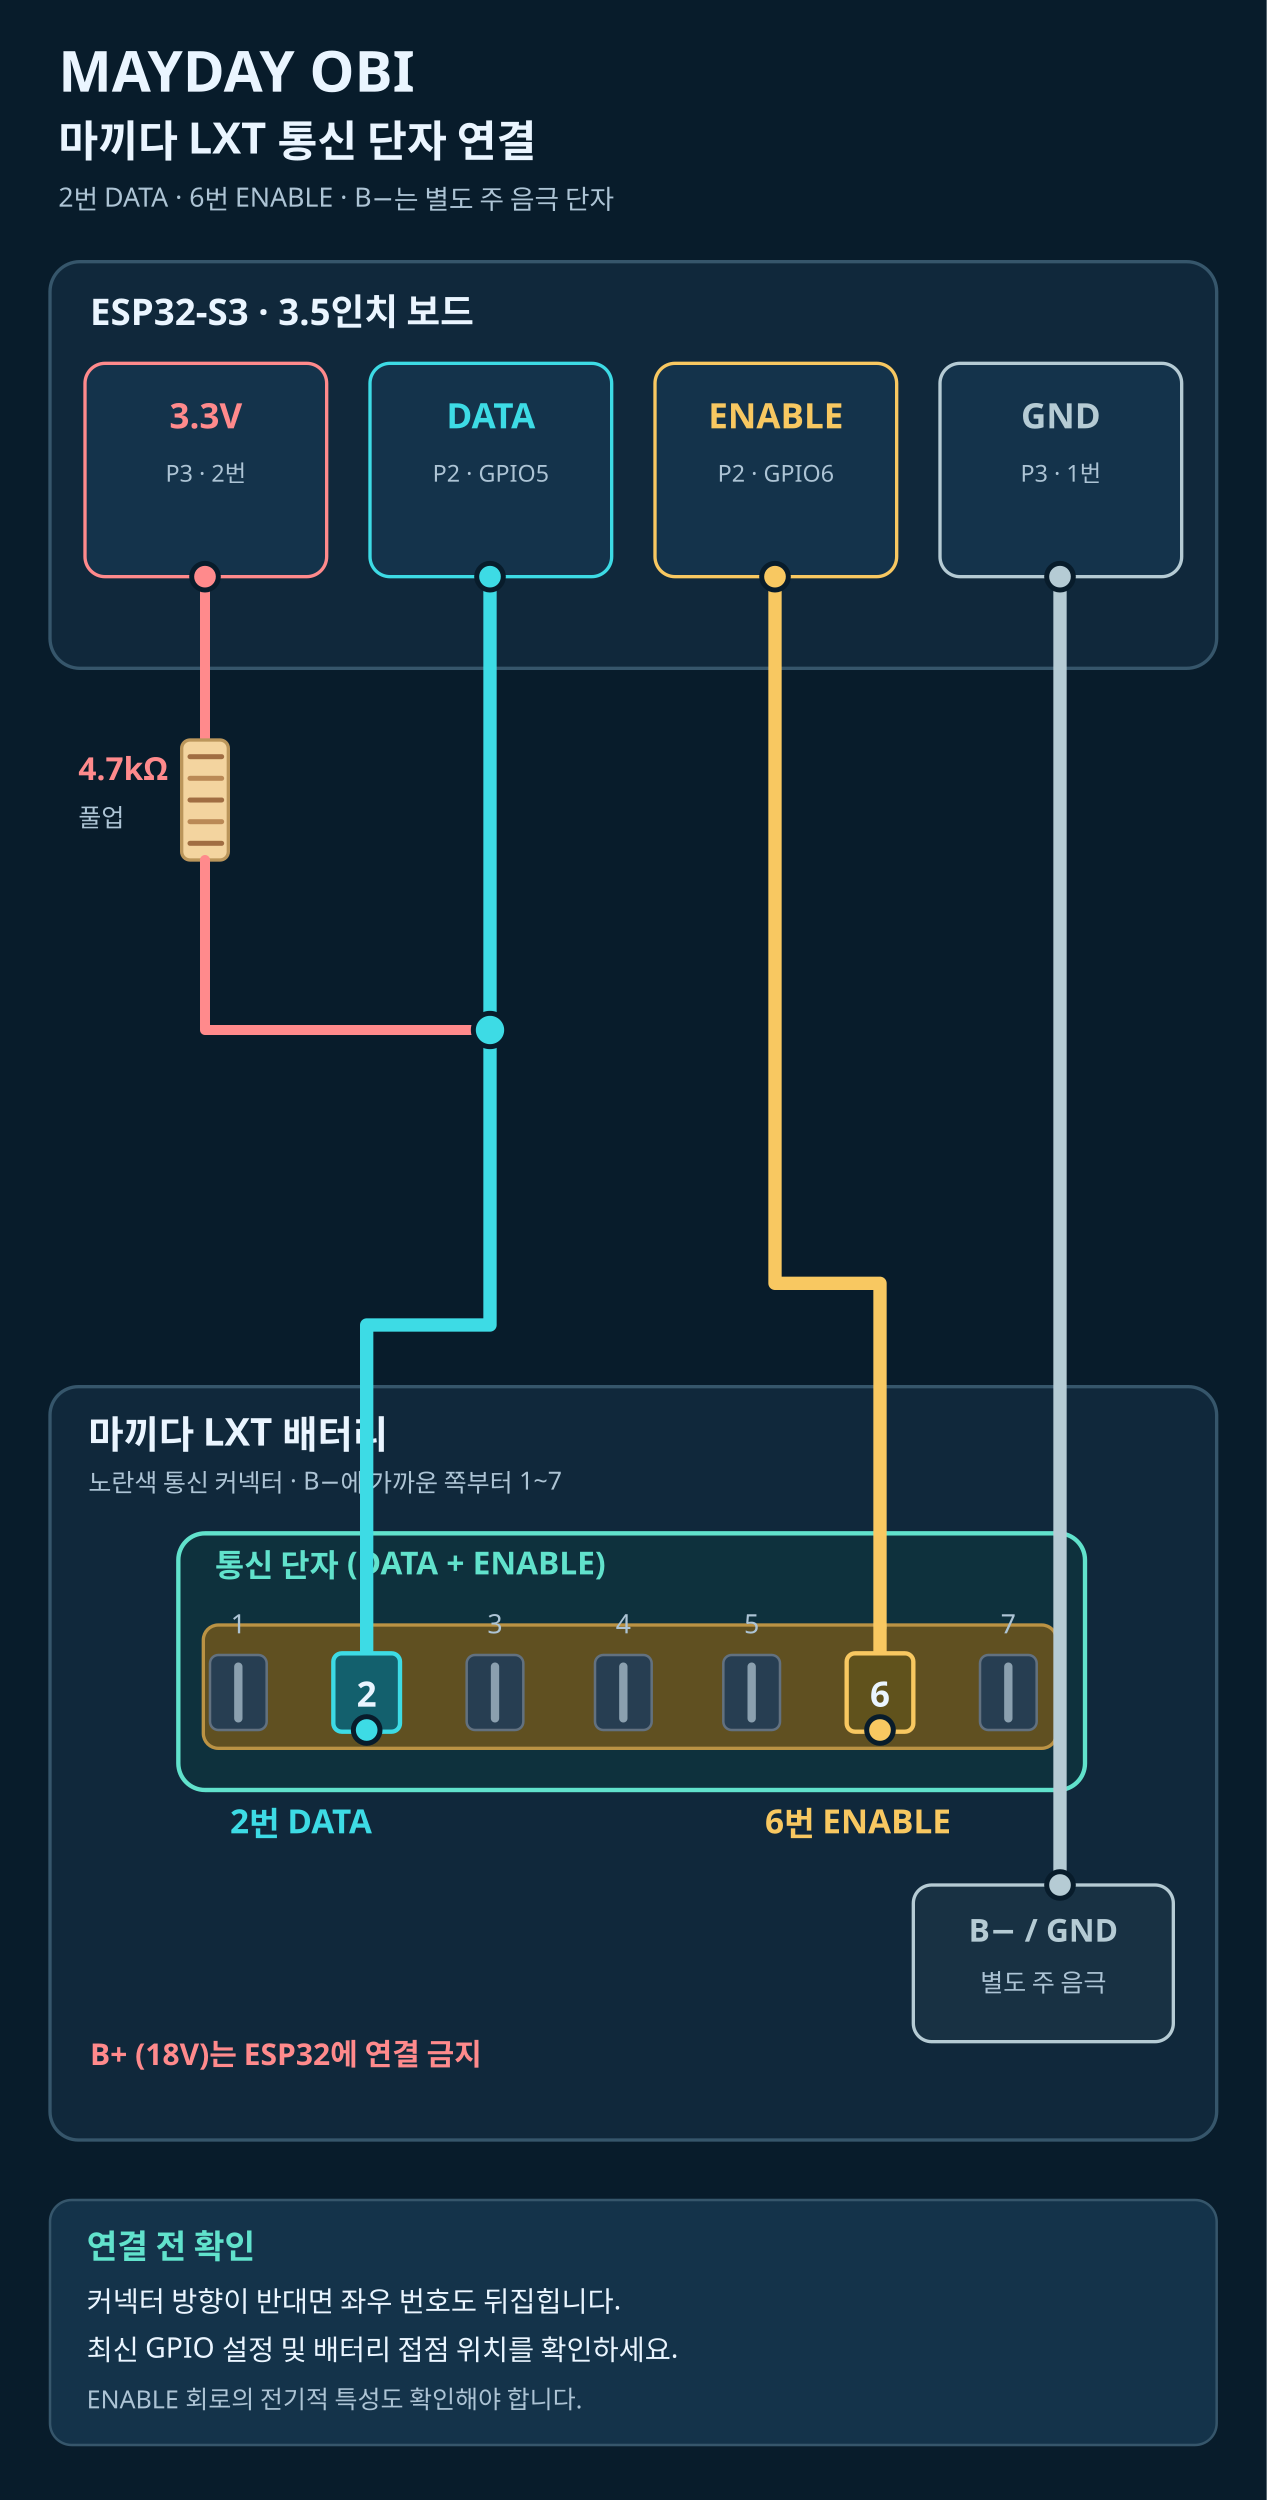
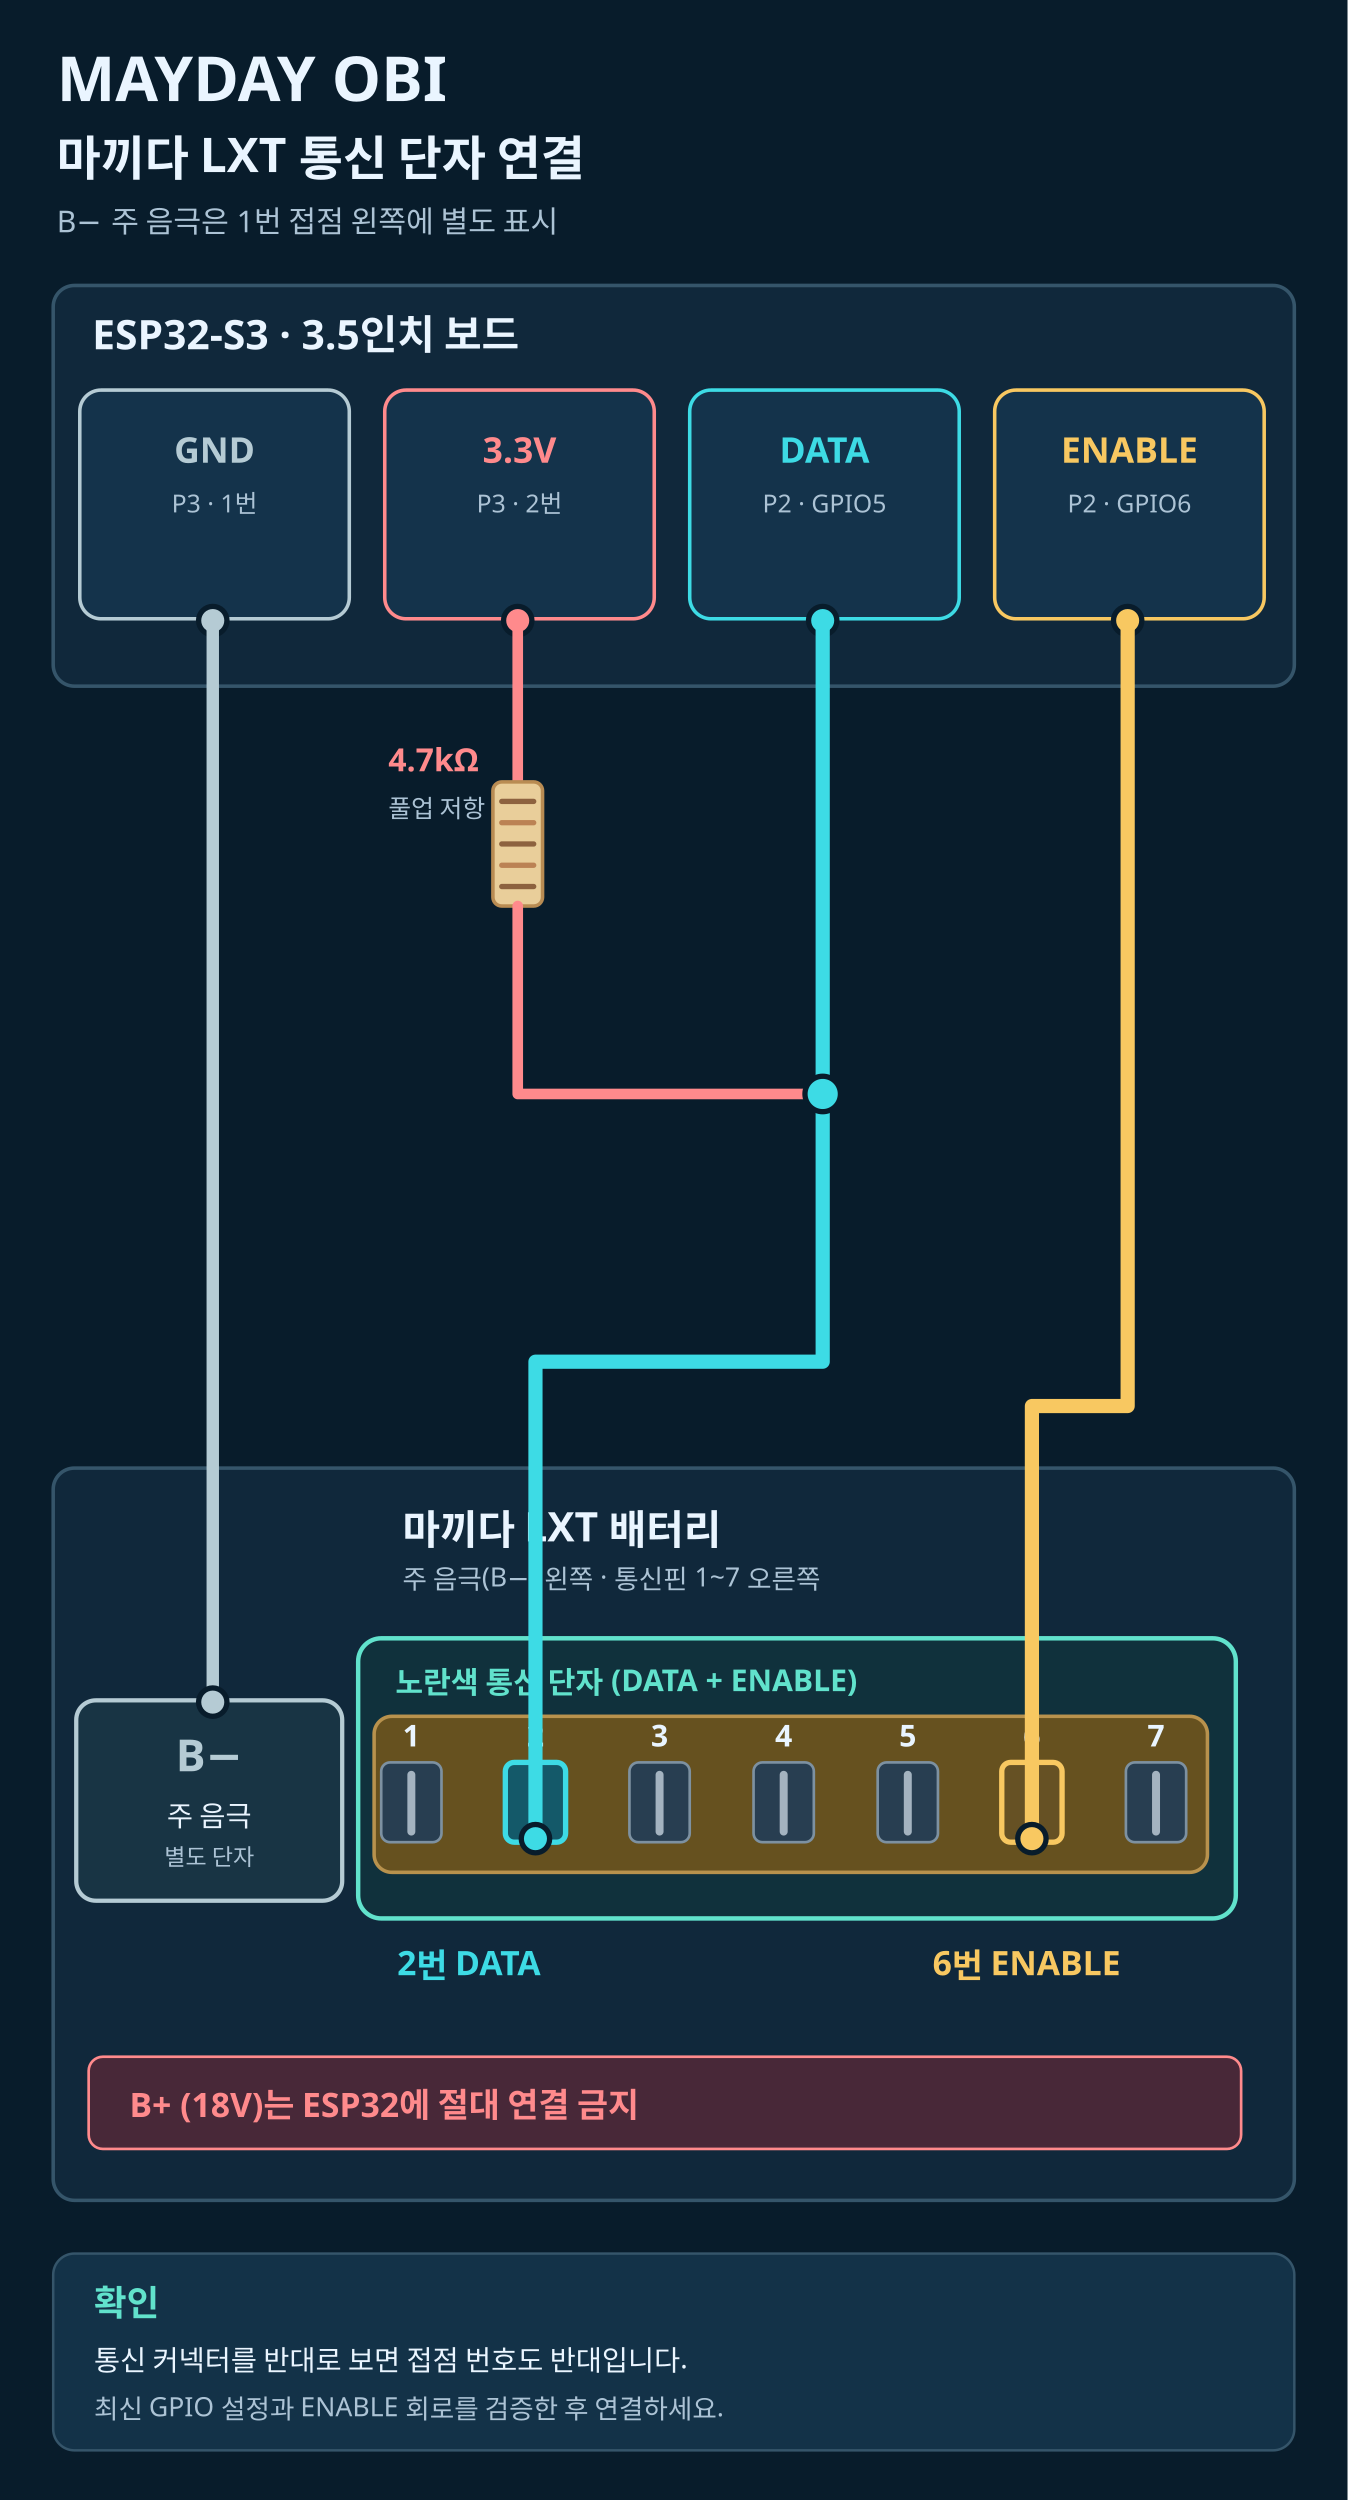
- <svg xmlns="http://www.w3.org/2000/svg" width="760" height="1500" viewBox="0 0 760 1500" role="img" aria-labelledby="wiring-title wiring-desc">
-   <style>text{font-family:'Noto Sans KR','Malgun Gothic','Nanum Gothic',sans-serif} .strong{font-weight:750} .small{font-weight:500}</style>
-   <rect x="0" y="0" width="760" height="1500" rx="0" fill="#081c2b" stroke="#081c2b" stroke-width="0" />
-   <text x="35" y="55" font-size="34" fill="#eaf5ff" class="strong">MAYDAY OBI</text>
-   <text x="35" y="94" font-size="26" fill="#eaf5ff" class="strong">마끼다 LXT 통신 단자 연결</text>
-   <text x="35" y="124" font-size="16" fill="#adc4d5">2번 DATA · 6번 ENABLE · B−는 별도 주 음극 단자</text>
-   <rect x="30" y="157" width="700" height="244" rx="18" fill="#10283b" stroke="#36566b" stroke-width="2" />
-   <text x="54" y="195" font-size="22" fill="#eaf5ff" class="strong">ESP32-S3 · 3.5인치 보드</text>
-   <rect x="51" y="218" width="145" height="128" rx="12" fill="#14334b" stroke="#ff8a8c" stroke-width="2" />
-   <text x="123.5" y="257" font-size="21" fill="#ff8a8c" text-anchor="middle" class="strong">3.3V</text>
-   <text x="123.5" y="289" font-size="14" fill="#adc4d5" text-anchor="middle">P3 · 2번</text>
-   <rect x="222" y="218" width="145" height="128" rx="12" fill="#14334b" stroke="#3ddbe5" stroke-width="2" />
-   <text x="294.5" y="257" font-size="21" fill="#3ddbe5" text-anchor="middle" class="strong">DATA</text>
-   <text x="294.5" y="289" font-size="14" fill="#adc4d5" text-anchor="middle">P2 · GPIO5</text>
-   <rect x="393" y="218" width="145" height="128" rx="12" fill="#14334b" stroke="#f8c861" stroke-width="2" />
-   <text x="465.5" y="257" font-size="21" fill="#f8c861" text-anchor="middle" class="strong">ENABLE</text>
-   <text x="465.5" y="289" font-size="14" fill="#adc4d5" text-anchor="middle">P2 · GPIO6</text>
-   <rect x="564" y="218" width="145" height="128" rx="12" fill="#14334b" stroke="#b5cbd4" stroke-width="2" />
-   <text x="636.5" y="257" font-size="21" fill="#b5cbd4" text-anchor="middle" class="strong">GND</text>
-   <text x="636.5" y="289" font-size="14" fill="#adc4d5" text-anchor="middle">P3 · 1번</text>
-   <rect x="30" y="832" width="700" height="452" rx="17" fill="#10283b" stroke="#36566b" stroke-width="2" />
-   <text x="53" y="869" font-size="23" fill="#eaf5ff" class="strong">마끼다 LXT 배터리</text>
-   <text x="53" y="895" font-size="15" fill="#adc4d5">노란색 통신 커넥터 · B−에 가까운 쪽부터 1~7</text>
-   <rect x="107" y="920" width="544" height="154" rx="16" fill="#0e313d" stroke="#61e2cc" stroke-width="2.6" />
-   <text x="129" y="946" font-size="19" fill="#61e2cc" class="strong">통신 단자 (DATA + ENABLE)</text>
-   <rect x="122" y="975" width="512" height="74" rx="9" fill="#605021" stroke="#bb9344" stroke-width="2" />
-   <text x="143" y="980" font-size="16" fill="#adc4d5" text-anchor="middle">1</text>
-   <rect x="126" y="993" width="34" height="45" rx="5" fill="#273e52" stroke="#627180" stroke-width="1.5" />
-   <path d="M143 1000 V1031" stroke="#8ba0af" stroke-width="5" stroke-linecap="round" />
-   <text x="220" y="980" font-size="16" fill="#adc4d5" text-anchor="middle">2</text>
-   <rect x="203" y="993" width="34" height="45" rx="5" fill="#135766" stroke="#3ddbe5" stroke-width="3" />
-   <path d="M220 1000 V1031" stroke="#3ddbe5" stroke-width="5" stroke-linecap="round" />
-   <text x="297" y="980" font-size="16" fill="#adc4d5" text-anchor="middle">3</text>
-   <rect x="280" y="993" width="34" height="45" rx="5" fill="#273e52" stroke="#627180" stroke-width="1.5" />
-   <path d="M297 1000 V1031" stroke="#8ba0af" stroke-width="5" stroke-linecap="round" />
-   <text x="374" y="980" font-size="16" fill="#adc4d5" text-anchor="middle">4</text>
-   <rect x="357" y="993" width="34" height="45" rx="5" fill="#273e52" stroke="#627180" stroke-width="1.5" />
-   <path d="M374 1000 V1031" stroke="#8ba0af" stroke-width="5" stroke-linecap="round" />
-   <text x="451" y="980" font-size="16" fill="#adc4d5" text-anchor="middle">5</text>
-   <rect x="434" y="993" width="34" height="45" rx="5" fill="#273e52" stroke="#627180" stroke-width="1.5" />
-   <path d="M451 1000 V1031" stroke="#8ba0af" stroke-width="5" stroke-linecap="round" />
-   <text x="528" y="980" font-size="16" fill="#adc4d5" text-anchor="middle">6</text>
-   <rect x="511" y="993" width="34" height="45" rx="5" fill="#635021" stroke="#f8c861" stroke-width="3" />
-   <path d="M528 1000 V1031" stroke="#f8c861" stroke-width="5" stroke-linecap="round" />
-   <text x="605" y="980" font-size="16" fill="#adc4d5" text-anchor="middle">7</text>
-   <rect x="588" y="993" width="34" height="45" rx="5" fill="#273e52" stroke="#627180" stroke-width="1.5" />
-   <path d="M605 1000 V1031" stroke="#8ba0af" stroke-width="5" stroke-linecap="round" />
-   <text x="138" y="1100" font-size="20" fill="#3ddbe5" class="strong">2번 DATA</text>
-   <text x="459" y="1100" font-size="20" fill="#f8c861" class="strong">6번 ENABLE</text>
-   <rect x="548" y="1131" width="156" height="94" rx="11" fill="#183143" stroke="#b5cbd4" stroke-width="2" />
-   <text x="626" y="1165" font-size="19" fill="#b5cbd4" text-anchor="middle" class="strong">B− / GND</text>
-   <text x="626" y="1195" font-size="15" fill="#adc4d5" text-anchor="middle">별도 주 음극</text>
-   <text x="54" y="1239" font-size="18" fill="#ff8a8c" class="strong">B+ (18V)는 ESP32에 연결 금지</text>
-   <path d="M294 346 V795 H220 V1035" fill="none" stroke="#3ddbe5" stroke-width="8" stroke-linecap="round" stroke-linejoin="round" />
-   <path d="M465 346 V770 H528 V1035" fill="none" stroke="#f8c861" stroke-width="8" stroke-linecap="round" stroke-linejoin="round" />
-   <path d="M636 346 V1131" fill="none" stroke="#b5cbd4" stroke-width="8" stroke-linecap="round" stroke-linejoin="round" />
-   <path d="M123 346 V443" fill="none" stroke="#ff8a8c" stroke-width="6" stroke-linecap="round" stroke-linejoin="round" />
-   <rect x="109" y="444" width="28" height="72" rx="5" fill="#f3d49f" stroke="#bb965b" stroke-width="2" />
-   <path d="M114 454 H133" fill="none" stroke="#a06d42" stroke-width="3" stroke-linecap="round" stroke-linejoin="round" />
-   <path d="M114 467 H133" fill="none" stroke="#ba8955" stroke-width="3" stroke-linecap="round" stroke-linejoin="round" />
-   <path d="M114 480 H133" fill="none" stroke="#a06d42" stroke-width="3" stroke-linecap="round" stroke-linejoin="round" />
-   <path d="M114 493 H133" fill="none" stroke="#ba8955" stroke-width="3" stroke-linecap="round" stroke-linejoin="round" />
-   <path d="M114 506 H133" fill="none" stroke="#a06d42" stroke-width="3" stroke-linecap="round" stroke-linejoin="round" />
-   <path d="M123 516 V618 H294" fill="none" stroke="#ff8a8c" stroke-width="6" stroke-linecap="round" stroke-linejoin="round" />
-   <circle cx="294" cy="618" r="10" fill="#3ddbe5" stroke="#081c2b" stroke-width="3" />
-   <text x="47" y="468" font-size="19" fill="#ff8a8c" class="strong">4.7kΩ</text>
-   <text x="47" y="496" font-size="15" fill="#adc4d5">풀업</text>
-   <circle cx="123" cy="346" r="8" fill="#ff8a8c" stroke="#081c2b" stroke-width="3" />
-   <circle cx="294" cy="346" r="8" fill="#3ddbe5" stroke="#081c2b" stroke-width="3" />
-   <circle cx="465" cy="346" r="8" fill="#f8c861" stroke="#081c2b" stroke-width="3" />
-   <circle cx="636" cy="346" r="8" fill="#b5cbd4" stroke="#081c2b" stroke-width="3" />
-   <circle cx="220" cy="1035" r="8" fill="#3ddbe5" stroke="#081c2b" stroke-width="3" />
-   <circle cx="528" cy="1035" r="8" fill="#f8c861" stroke="#081c2b" stroke-width="3" />
-   <circle cx="636" cy="1131" r="8" fill="#b5cbd4" stroke="#081c2b" stroke-width="3" />
-   <rect x="200" y="992" width="40" height="47" rx="5" fill="#13606d" stroke="#3ddbe5" stroke-width="2.6" />
-   <rect x="508" y="992" width="40" height="47" rx="5" fill="#60521c" stroke="#f8c861" stroke-width="2.6" />
-   <text x="220" y="1024" font-size="21" fill="#eaf5ff" text-anchor="middle" class="strong">2</text>
-   <text x="528" y="1024" font-size="21" fill="#eaf5ff" text-anchor="middle" class="strong">6</text>
-   <circle cx="220" cy="1038" r="8" fill="#3ddbe5" stroke="#081c2b" stroke-width="3" />
-   <circle cx="528" cy="1038" r="8" fill="#f8c861" stroke="#081c2b" stroke-width="3" />
-   <rect x="30" y="1320" width="700" height="147" rx="13" fill="#14334a" stroke="#36566b" stroke-width="1.5" />
-   <text x="52" y="1355" font-size="20" fill="#61e2cc" class="strong">연결 전 확인</text>
-   <text x="52" y="1387" font-size="17" fill="#eaf5ff">커넥터 방향이 반대면 좌우 번호도 뒤집힙니다.</text>
-   <text x="52" y="1416" font-size="17" fill="#eaf5ff">최신 GPIO 설정 및 배터리 접점 위치를 확인하세요.</text>
-   <text x="52" y="1445" font-size="15" fill="#adc4d5">ENABLE 회로의 전기적 특성도 확인해야 합니다.</text>
+ <svg xmlns="http://www.w3.org/2000/svg" width="760" height="1410" viewBox="0 0 760 1410" role="img" aria-labelledby="title description">
+   <style>text{font-family:'Noto Sans KR','Malgun Gothic','Nanum Gothic',sans-serif}.b{font-weight:750}</style>
+   <rect width="760" height="1410" fill="#081c2b" />
+   <text x="32" y="57" font-size="35" fill="#eaf5ff" class="b">MAYDAY OBI</text>
+   <text x="32" y="99" font-size="27" fill="#eaf5ff" class="b">마끼다 LXT 통신 단자 연결</text>
+   <text x="32" y="131" font-size="17" fill="#acc3d5">B− 주 음극은 1번 접점 왼쪽에 별도 표시</text>
+   <rect x="30" y="161" width="700" height="226" rx="12" fill="#10283b" stroke="#35556a" stroke-width="2" />
+   <text x="52" y="197" font-size="23" fill="#eaf5ff" class="b">ESP32-S3 · 3.5인치 보드</text>
+   <rect x="45" y="220" width="152" height="129" rx="12" fill="#14334b" stroke="#b5cbd4" stroke-width="2" />
+   <text x="121" y="261" font-size="20" fill="#b5cbd4" text-anchor="middle" class="b">GND</text>
+   <text x="121" y="289" font-size="14" fill="#acc3d5" text-anchor="middle">P3 · 1번</text>
+   <circle cx="120" cy="350" r="8" fill="#b5cbd4" stroke="#081c2b" stroke-width="3" />
+   <rect x="217" y="220" width="152" height="129" rx="12" fill="#14334b" stroke="#ff8a8c" stroke-width="2" />
+   <text x="293" y="261" font-size="20" fill="#ff8a8c" text-anchor="middle" class="b">3.3V</text>
+   <text x="293" y="289" font-size="14" fill="#acc3d5" text-anchor="middle">P3 · 2번</text>
+   <circle cx="292" cy="350" r="8" fill="#ff8a8c" stroke="#081c2b" stroke-width="3" />
+   <rect x="389" y="220" width="152" height="129" rx="12" fill="#14334b" stroke="#3ddbe5" stroke-width="2" />
+   <text x="465" y="261" font-size="20" fill="#3ddbe5" text-anchor="middle" class="b">DATA</text>
+   <text x="465" y="289" font-size="14" fill="#acc3d5" text-anchor="middle">P2 · GPIO5</text>
+   <circle cx="464" cy="350" r="8" fill="#3ddbe5" stroke="#081c2b" stroke-width="3" />
+   <rect x="561" y="220" width="152" height="129" rx="12" fill="#14334b" stroke="#f8c861" stroke-width="2" />
+   <text x="637" y="261" font-size="20" fill="#f8c861" text-anchor="middle" class="b">ENABLE</text>
+   <text x="637" y="289" font-size="14" fill="#acc3d5" text-anchor="middle">P2 · GPIO6</text>
+   <circle cx="636" cy="350" r="8" fill="#f8c861" stroke="#081c2b" stroke-width="3" />
+   <rect x="30" y="828" width="700" height="413" rx="12" fill="#10283b" stroke="#35556a" stroke-width="2" />
+   <text x="227" y="871" font-size="23" fill="#eaf5ff" class="b">마끼다 LXT 배터리</text>
+   <text x="227" y="896" font-size="15" fill="#acc3d5">주 음극(B−) 왼쪽 · 통신핀 1~7 오른쪽</text>
+   <rect x="43" y="959" width="150" height="113" rx="11" fill="#183444" stroke="#b5cbd4" stroke-width="2.4" />
+   <text x="118" y="999" font-size="25" fill="#b5cbd4" text-anchor="middle" class="b">B−</text>
+   <text x="118" y="1030" font-size="16" fill="#eaf5ff" text-anchor="middle">주 음극</text>
+   <text x="118" y="1052" font-size="13" fill="#acc3d5" text-anchor="middle">별도 단자</text>
+   <rect x="202" y="924" width="495" height="158" rx="13" fill="#10313c" stroke="#61e2cc" stroke-width="2.5" />
+   <text x="223" y="955" font-size="17" fill="#61e2cc" class="b">노란색 통신 단자 (DATA + ENABLE)</text>
+   <rect x="211" y="968" width="470" height="88" rx="10" fill="#66511f" stroke="#b8924d" stroke-width="2" />
+   <text x="232" y="985" font-size="17" fill="#eaf5ff" text-anchor="middle" class="b">1</text>
+   <rect x="215" y="994" width="34" height="45" rx="5" fill="#283e51" stroke="#7d91a1" stroke-width="1.5" />
+   <path d="M232 1001 V1033" stroke="#a4b3c0" stroke-width="4.5" fill="none" stroke-linecap="round" stroke-linejoin="round" />
+   <text x="302" y="985" font-size="17" fill="#eaf5ff" text-anchor="middle" class="b">2</text>
+   <rect x="285" y="994" width="34" height="45" rx="5" fill="#145969" stroke="#3ddbe5" stroke-width="3" />
+   <path d="M302 1001 V1033" stroke="#3ddbe5" stroke-width="4.5" fill="none" stroke-linecap="round" stroke-linejoin="round" />
+   <text x="372" y="985" font-size="17" fill="#eaf5ff" text-anchor="middle" class="b">3</text>
+   <rect x="355" y="994" width="34" height="45" rx="5" fill="#283e51" stroke="#7d91a1" stroke-width="1.5" />
+   <path d="M372 1001 V1033" stroke="#a4b3c0" stroke-width="4.5" fill="none" stroke-linecap="round" stroke-linejoin="round" />
+   <text x="442" y="985" font-size="17" fill="#eaf5ff" text-anchor="middle" class="b">4</text>
+   <rect x="425" y="994" width="34" height="45" rx="5" fill="#283e51" stroke="#7d91a1" stroke-width="1.5" />
+   <path d="M442 1001 V1033" stroke="#a4b3c0" stroke-width="4.5" fill="none" stroke-linecap="round" stroke-linejoin="round" />
+   <text x="512" y="985" font-size="17" fill="#eaf5ff" text-anchor="middle" class="b">5</text>
+   <rect x="495" y="994" width="34" height="45" rx="5" fill="#283e51" stroke="#7d91a1" stroke-width="1.5" />
+   <path d="M512 1001 V1033" stroke="#a4b3c0" stroke-width="4.5" fill="none" stroke-linecap="round" stroke-linejoin="round" />
+   <text x="582" y="985" font-size="17" fill="#eaf5ff" text-anchor="middle" class="b">6</text>
+   <rect x="565" y="994" width="34" height="45" rx="5" fill="#665124" stroke="#f8c861" stroke-width="3" />
+   <path d="M582 1001 V1033" stroke="#f8c861" stroke-width="4.5" fill="none" stroke-linecap="round" stroke-linejoin="round" />
+   <text x="652" y="985" font-size="17" fill="#eaf5ff" text-anchor="middle" class="b">7</text>
+   <rect x="635" y="994" width="34" height="45" rx="5" fill="#283e51" stroke="#7d91a1" stroke-width="1.5" />
+   <path d="M652 1001 V1033" stroke="#a4b3c0" stroke-width="4.5" fill="none" stroke-linecap="round" stroke-linejoin="round" />
+   <text x="224" y="1114" font-size="19" fill="#3ddbe5" class="b">2번 DATA</text>
+   <text x="526" y="1114" font-size="19" fill="#f8c861" class="b">6번 ENABLE</text>
+   <rect x="50" y="1160" width="650" height="52" rx="8" fill="#482838" stroke="#ff8a8c" stroke-width="1.5" />
+   <text x="73" y="1194" font-size="19" fill="#ff8a8c" class="b">B+ (18V)는 ESP32에 절대 연결 금지</text>
+   <path d="M120 350 V960" stroke="#b5cbd4" stroke-width="7" fill="none" stroke-linecap="round" stroke-linejoin="round" />
+   <path d="M292 350 V441" stroke="#ff8a8c" stroke-width="6" fill="none" stroke-linecap="round" stroke-linejoin="round" />
+   <rect x="278" y="441" width="28" height="70" rx="5" fill="#e9ce9a" stroke="#b98c53" stroke-width="2" />
+   <path d="M283 452 H301" stroke="#8d623f" stroke-width="3" fill="none" stroke-linecap="round" stroke-linejoin="round" />
+   <path d="M283 464 H301" stroke="#bb8254" stroke-width="3" fill="none" stroke-linecap="round" stroke-linejoin="round" />
+   <path d="M283 476 H301" stroke="#8d623f" stroke-width="3" fill="none" stroke-linecap="round" stroke-linejoin="round" />
+   <path d="M283 488 H301" stroke="#bb8254" stroke-width="3" fill="none" stroke-linecap="round" stroke-linejoin="round" />
+   <path d="M283 500 H301" stroke="#8d623f" stroke-width="3" fill="none" stroke-linecap="round" stroke-linejoin="round" />
+   <path d="M292 511 V617 H464" stroke="#ff8a8c" stroke-width="6" fill="none" stroke-linecap="round" stroke-linejoin="round" />
+   <path d="M464 350 V768 H302 V1037" stroke="#3ddbe5" stroke-width="8" fill="none" stroke-linecap="round" stroke-linejoin="round" />
+   <path d="M636 350 V793 H582 V1037" stroke="#f8c861" stroke-width="8" fill="none" stroke-linecap="round" stroke-linejoin="round" />
+   <circle cx="464" cy="617" r="10" fill="#3ddbe5" stroke="#081c2b" stroke-width="3" />
+   <circle cx="120" cy="960" r="8" fill="#b5cbd4" stroke="#081c2b" stroke-width="3" />
+   <circle cx="302" cy="1037" r="8" fill="#3ddbe5" stroke="#081c2b" stroke-width="3" />
+   <circle cx="582" cy="1037" r="8" fill="#f8c861" stroke="#081c2b" stroke-width="3" />
+   <text x="219" y="435" font-size="18" fill="#ff8a8c" class="b">4.7kΩ</text>
+   <text x="219" y="461" font-size="14" fill="#acc3d5">풀업 저항</text>
+   <rect x="30" y="1271" width="700" height="111" rx="12" fill="#133248" stroke="#35556a" stroke-width="1.4" />
+   <text x="53" y="1306" font-size="20" fill="#61e2cc" class="b">확인</text>
+   <text x="53" y="1337" font-size="16" fill="#eaf5ff">통신 커넥터를 반대로 보면 접점 번호도 반대입니다.</text>
+   <text x="53" y="1364" font-size="15" fill="#acc3d5">최신 GPIO 설정과 ENABLE 회로를 검증한 후 연결하세요.</text>
</svg>
